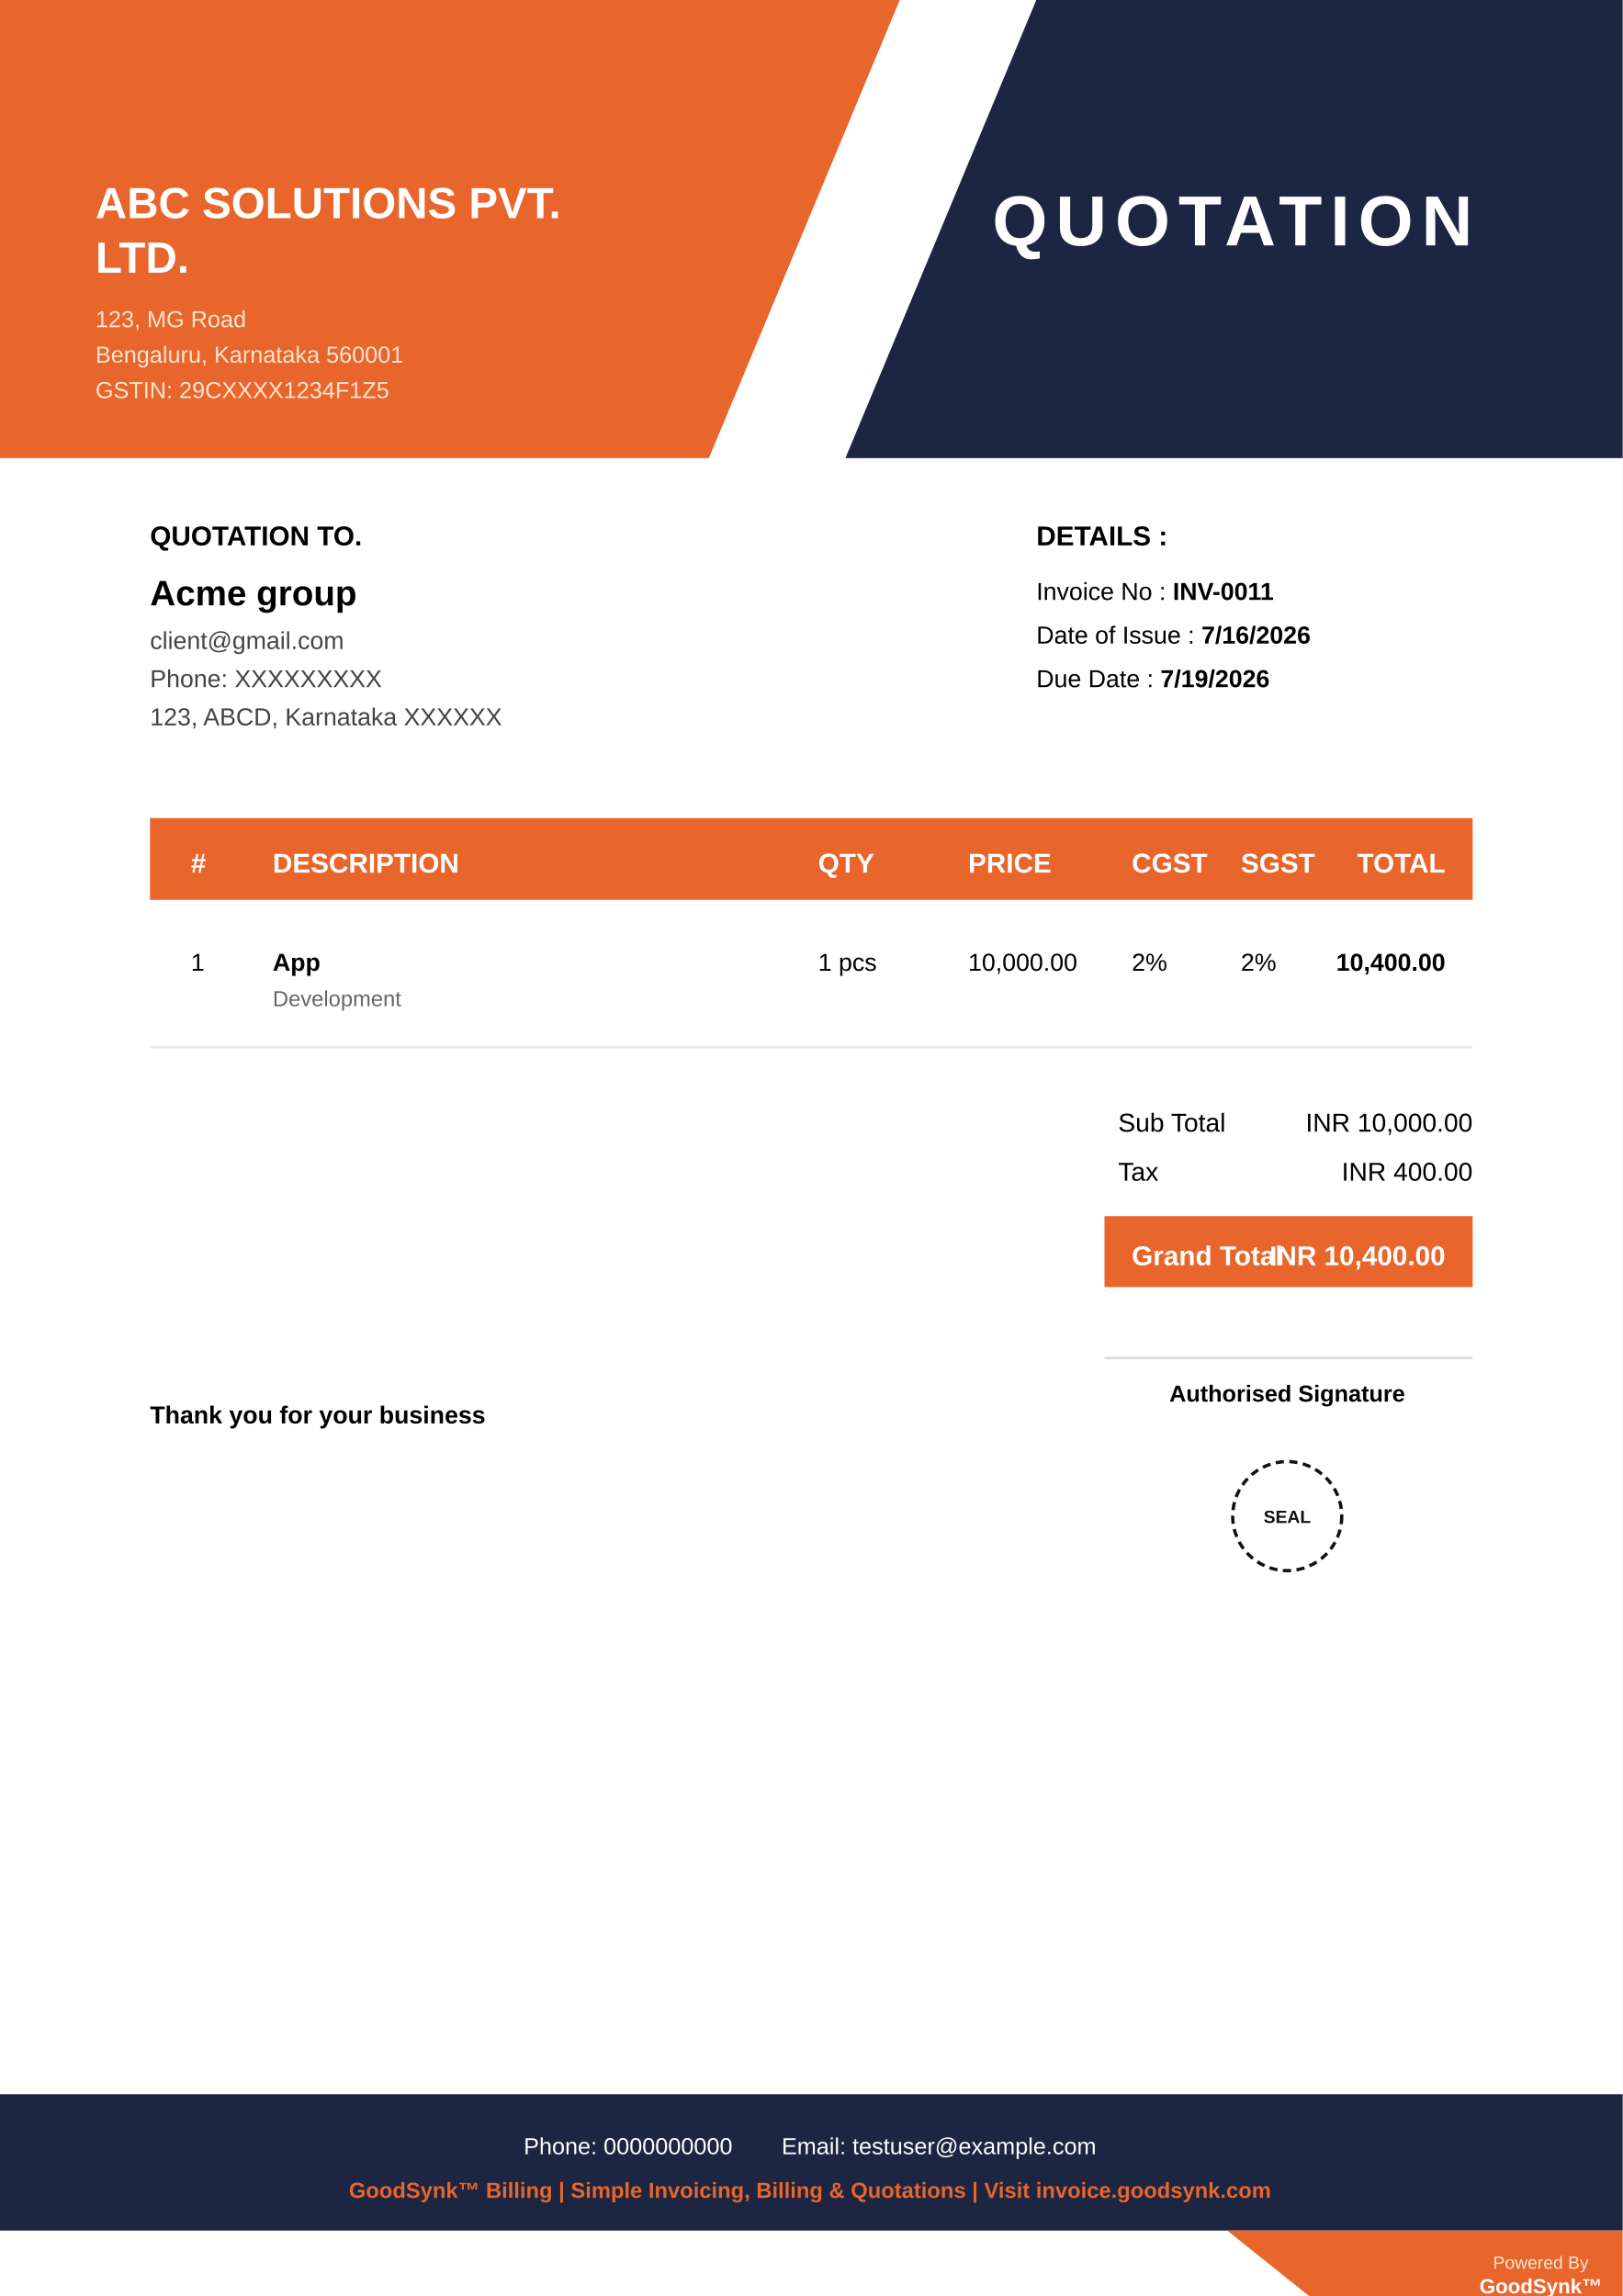
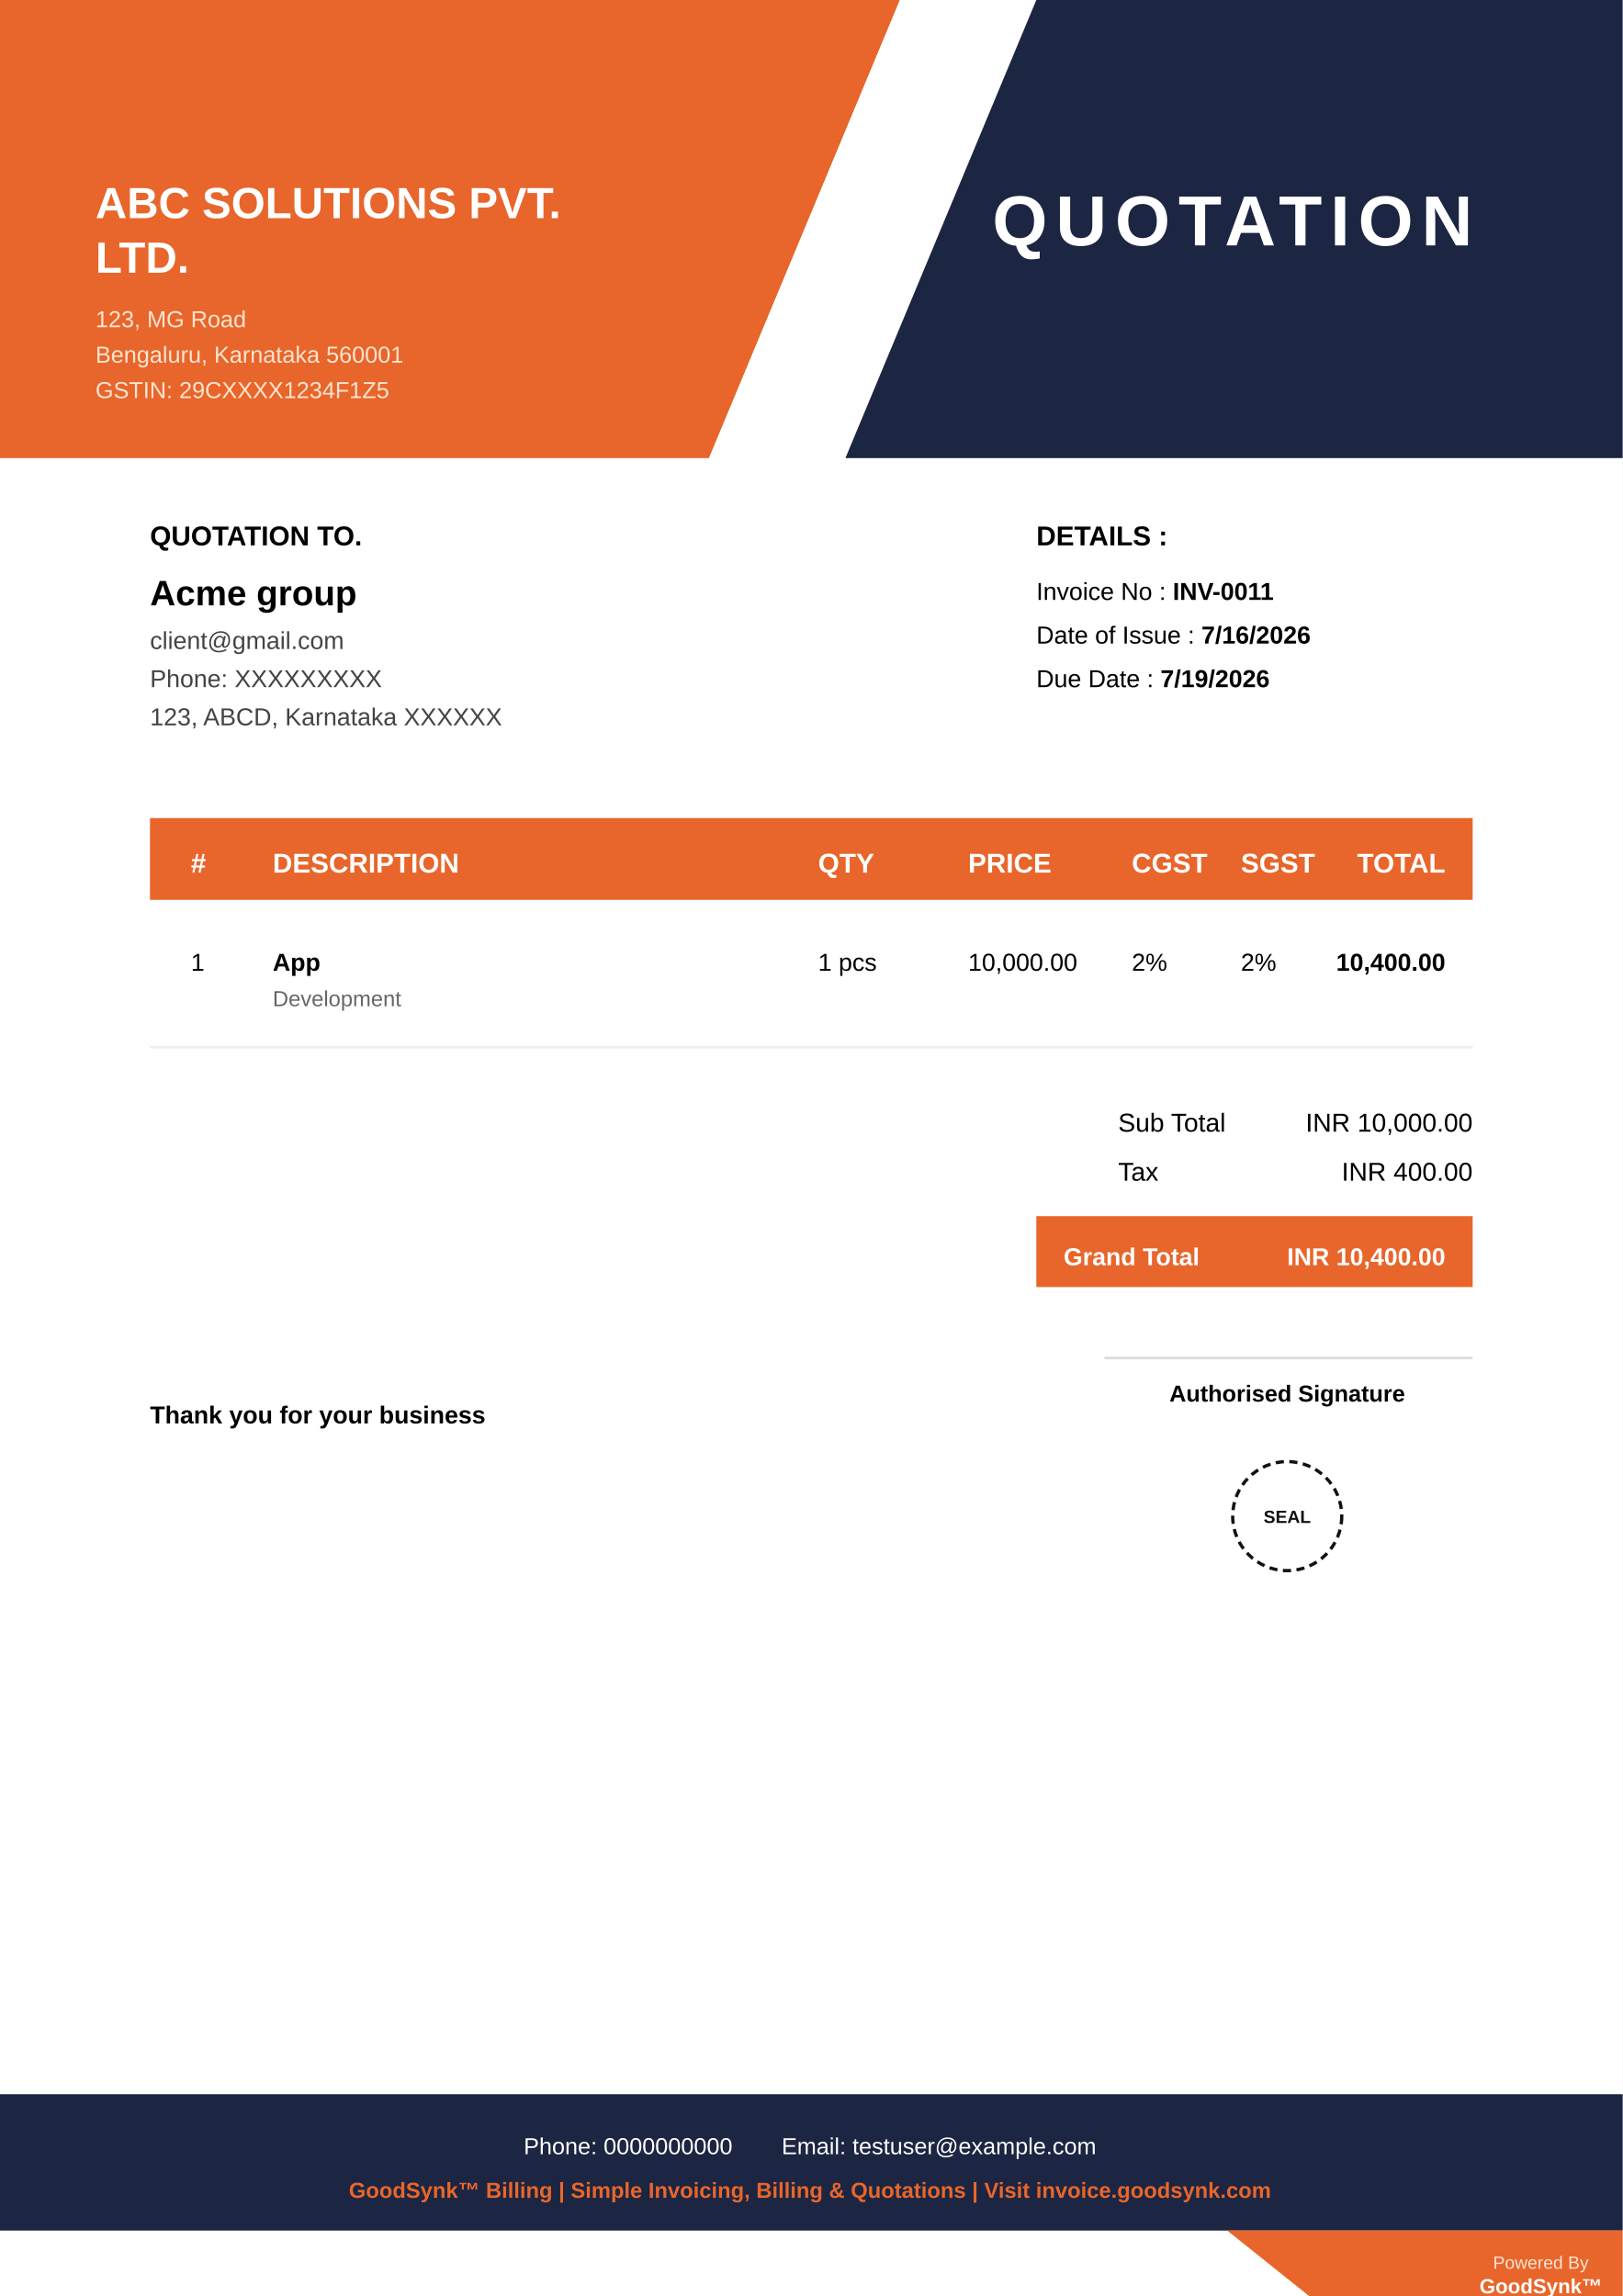
<svg xmlns="http://www.w3.org/2000/svg" width="595" height="842" viewBox="0 0 595 842">
  <rect width="595" height="842" fill="#fff" />
  <polygon points="0,0 330,0 260,168 0,168" fill="#E8662B" />
  <polygon points="330,0 380,0 310,168 260,168" fill="#fff" />
  <polygon points="380,0 595,0 595,168 310,168" fill="#1C2541" />
  <text x="35" y="80" font-family="Arial" font-size="16" font-weight="700" fill="#fff">ABC SOLUTIONS PVT.</text>
  <text x="35" y="100" font-family="Arial" font-size="16" font-weight="700" fill="#fff">LTD.</text>
  <text x="35" y="120" font-family="Arial" font-size="8.5" fill="#ffe4d1">123, MG Road</text>
  <text x="35" y="133" font-family="Arial" font-size="8.5" fill="#ffe4d1">Bengaluru, Karnataka 560001</text>
  <text x="35" y="146" font-family="Arial" font-size="8.5" fill="#ffe4d1">GSTIN: 29CXXXX1234F1Z5</text>
  <text x="540" y="90" text-anchor="end" font-family="Arial" font-size="26" font-weight="700" fill="#fff" letter-spacing="3">QUOTATION</text>
  <text x="55" y="200" font-family="Arial" font-size="10" font-weight="700">QUOTATION TO.</text>
  <text x="55" y="222" font-family="Arial" font-size="13" font-weight="700">Acme group</text>
  <text x="55" y="238" font-family="Arial" font-size="9" fill="#444">client@gmail.com</text>
  <text x="55" y="252" font-family="Arial" font-size="9" fill="#444">Phone: XXXXXXXXX</text>
  <text x="55" y="266" font-family="Arial" font-size="9" fill="#444">123, ABCD, Karnataka XXXXXX</text>
  <text x="380" y="200" font-family="Arial" font-size="10" font-weight="700">DETAILS :</text>
  <text x="380" y="220" font-family="Arial" font-size="9">Invoice No    : <tspan font-weight="700">INV-0011</tspan>
  </text>
  <text x="380" y="236" font-family="Arial" font-size="9">Date of Issue : <tspan font-weight="700">7/16/2026</tspan>
  </text>
  <text x="380" y="252" font-family="Arial" font-size="9">Due Date      : <tspan font-weight="700">7/19/2026</tspan>
  </text>
  <rect x="55" y="300" width="485" height="30" fill="#E8662B" />
  <text x="70" y="320" font-family="Arial" font-size="10" font-weight="700" fill="#fff">#</text>
  <text x="100" y="320" font-family="Arial" font-size="10" font-weight="700" fill="#fff">DESCRIPTION</text>
  <text x="300" y="320" font-family="Arial" font-size="10" font-weight="700" fill="#fff">QTY</text>
  <text x="355" y="320" font-family="Arial" font-size="10" font-weight="700" fill="#fff">PRICE</text>
  <text x="415" y="320" font-family="Arial" font-size="10" font-weight="700" fill="#fff">CGST</text>
  <text x="455" y="320" font-family="Arial" font-size="10" font-weight="700" fill="#fff">SGST</text>
  <text x="530" y="320" text-anchor="end" font-family="Arial" font-size="10" font-weight="700" fill="#fff">TOTAL</text>
  <text x="70" y="356" font-family="Arial" font-size="9">1</text>
  <text x="100" y="356" font-family="Arial" font-size="9" font-weight="700">App</text>
  <text x="100" y="369" font-family="Arial" font-size="8" fill="#666">Development</text>
  <text x="300" y="356" font-family="Arial" font-size="9">1 pcs</text>
  <text x="355" y="356" font-family="Arial" font-size="9">10,000.00</text>
  <text x="415" y="356" font-family="Arial" font-size="9">2%</text>
  <text x="455" y="356" font-family="Arial" font-size="9">2%</text>
  <text x="530" y="356" text-anchor="end" font-family="Arial" font-size="9" font-weight="700">10,400.00</text>
  <line x1="55" y1="384" x2="540" y2="384" stroke="#eee" />
  <text x="410" y="415" font-family="Arial" font-size="9.5">Sub Total</text>
  <text x="540" y="415" text-anchor="end" font-family="Arial" font-size="9.5">INR 10,000.00</text>
  <text x="410" y="433" font-family="Arial" font-size="9.5">Tax</text>
  <text x="540" y="433" text-anchor="end" font-family="Arial" font-size="9.5">INR 400.00</text>
-   <rect x="405" y="446" width="135" height="26" fill="#E8662B" />
-   <text x="415" y="464" font-family="Arial" font-size="10" font-weight="700" fill="#fff">Grand Total</text>
-   <text x="530" y="464" text-anchor="end" font-family="Arial" font-size="10" font-weight="700" fill="#fff">INR 10,400.00</text>
+   <rect x="380" y="446" width="160" height="26" fill="#E8662B" />
+   <text x="390" y="464" font-family="Arial" font-size="9" font-weight="700" fill="#fff">Grand Total</text>
+   <text x="530" y="464" text-anchor="end" font-family="Arial" font-size="9" font-weight="700" fill="#fff">INR 10,400.00</text>
  <line x1="405" y1="498" x2="540" y2="498" stroke="#ddd" />
  <text x="472" y="514" text-anchor="middle" font-family="Arial" font-size="8.5" font-weight="700">Authorised Signature</text>
  <circle cx="472" cy="556" r="20" fill="none" stroke="#111" stroke-width="1.2" stroke-dasharray="3,2" />
  <text x="472" y="558.5" text-anchor="middle" font-family="Arial" font-size="6.5" font-weight="700" fill="#111">SEAL</text>
  <text x="55" y="522" font-family="Arial" font-size="9" font-weight="700">Thank you for your business</text>
  <rect x="0" y="768" width="595" height="50" fill="#1C2541" />
  <text x="297" y="790" text-anchor="middle" font-family="Arial" font-size="8.5" fill="#fff">Phone: 0000000000<tspan dx="18">Email: testuser@example.com</tspan>
  </text>
  <text x="297" y="806" text-anchor="middle" font-family="Arial" font-size="8" font-weight="700" fill="#E8662B">GoodSynk™ Billing | Simple Invoicing, Billing &amp; Quotations | Visit invoice.goodsynk.com</text>
  <polygon points="450,818 595,818 595,842 480,842" fill="#E8662B" />
  <text x="565" y="832" text-anchor="middle" font-family="Arial" font-size="6.5" fill="#ffe4d1">Powered By</text>
  <text x="565" y="841" text-anchor="middle" font-family="Arial" font-size="7.5" font-weight="700" fill="#fff">GoodSynk™</text>
</svg>
